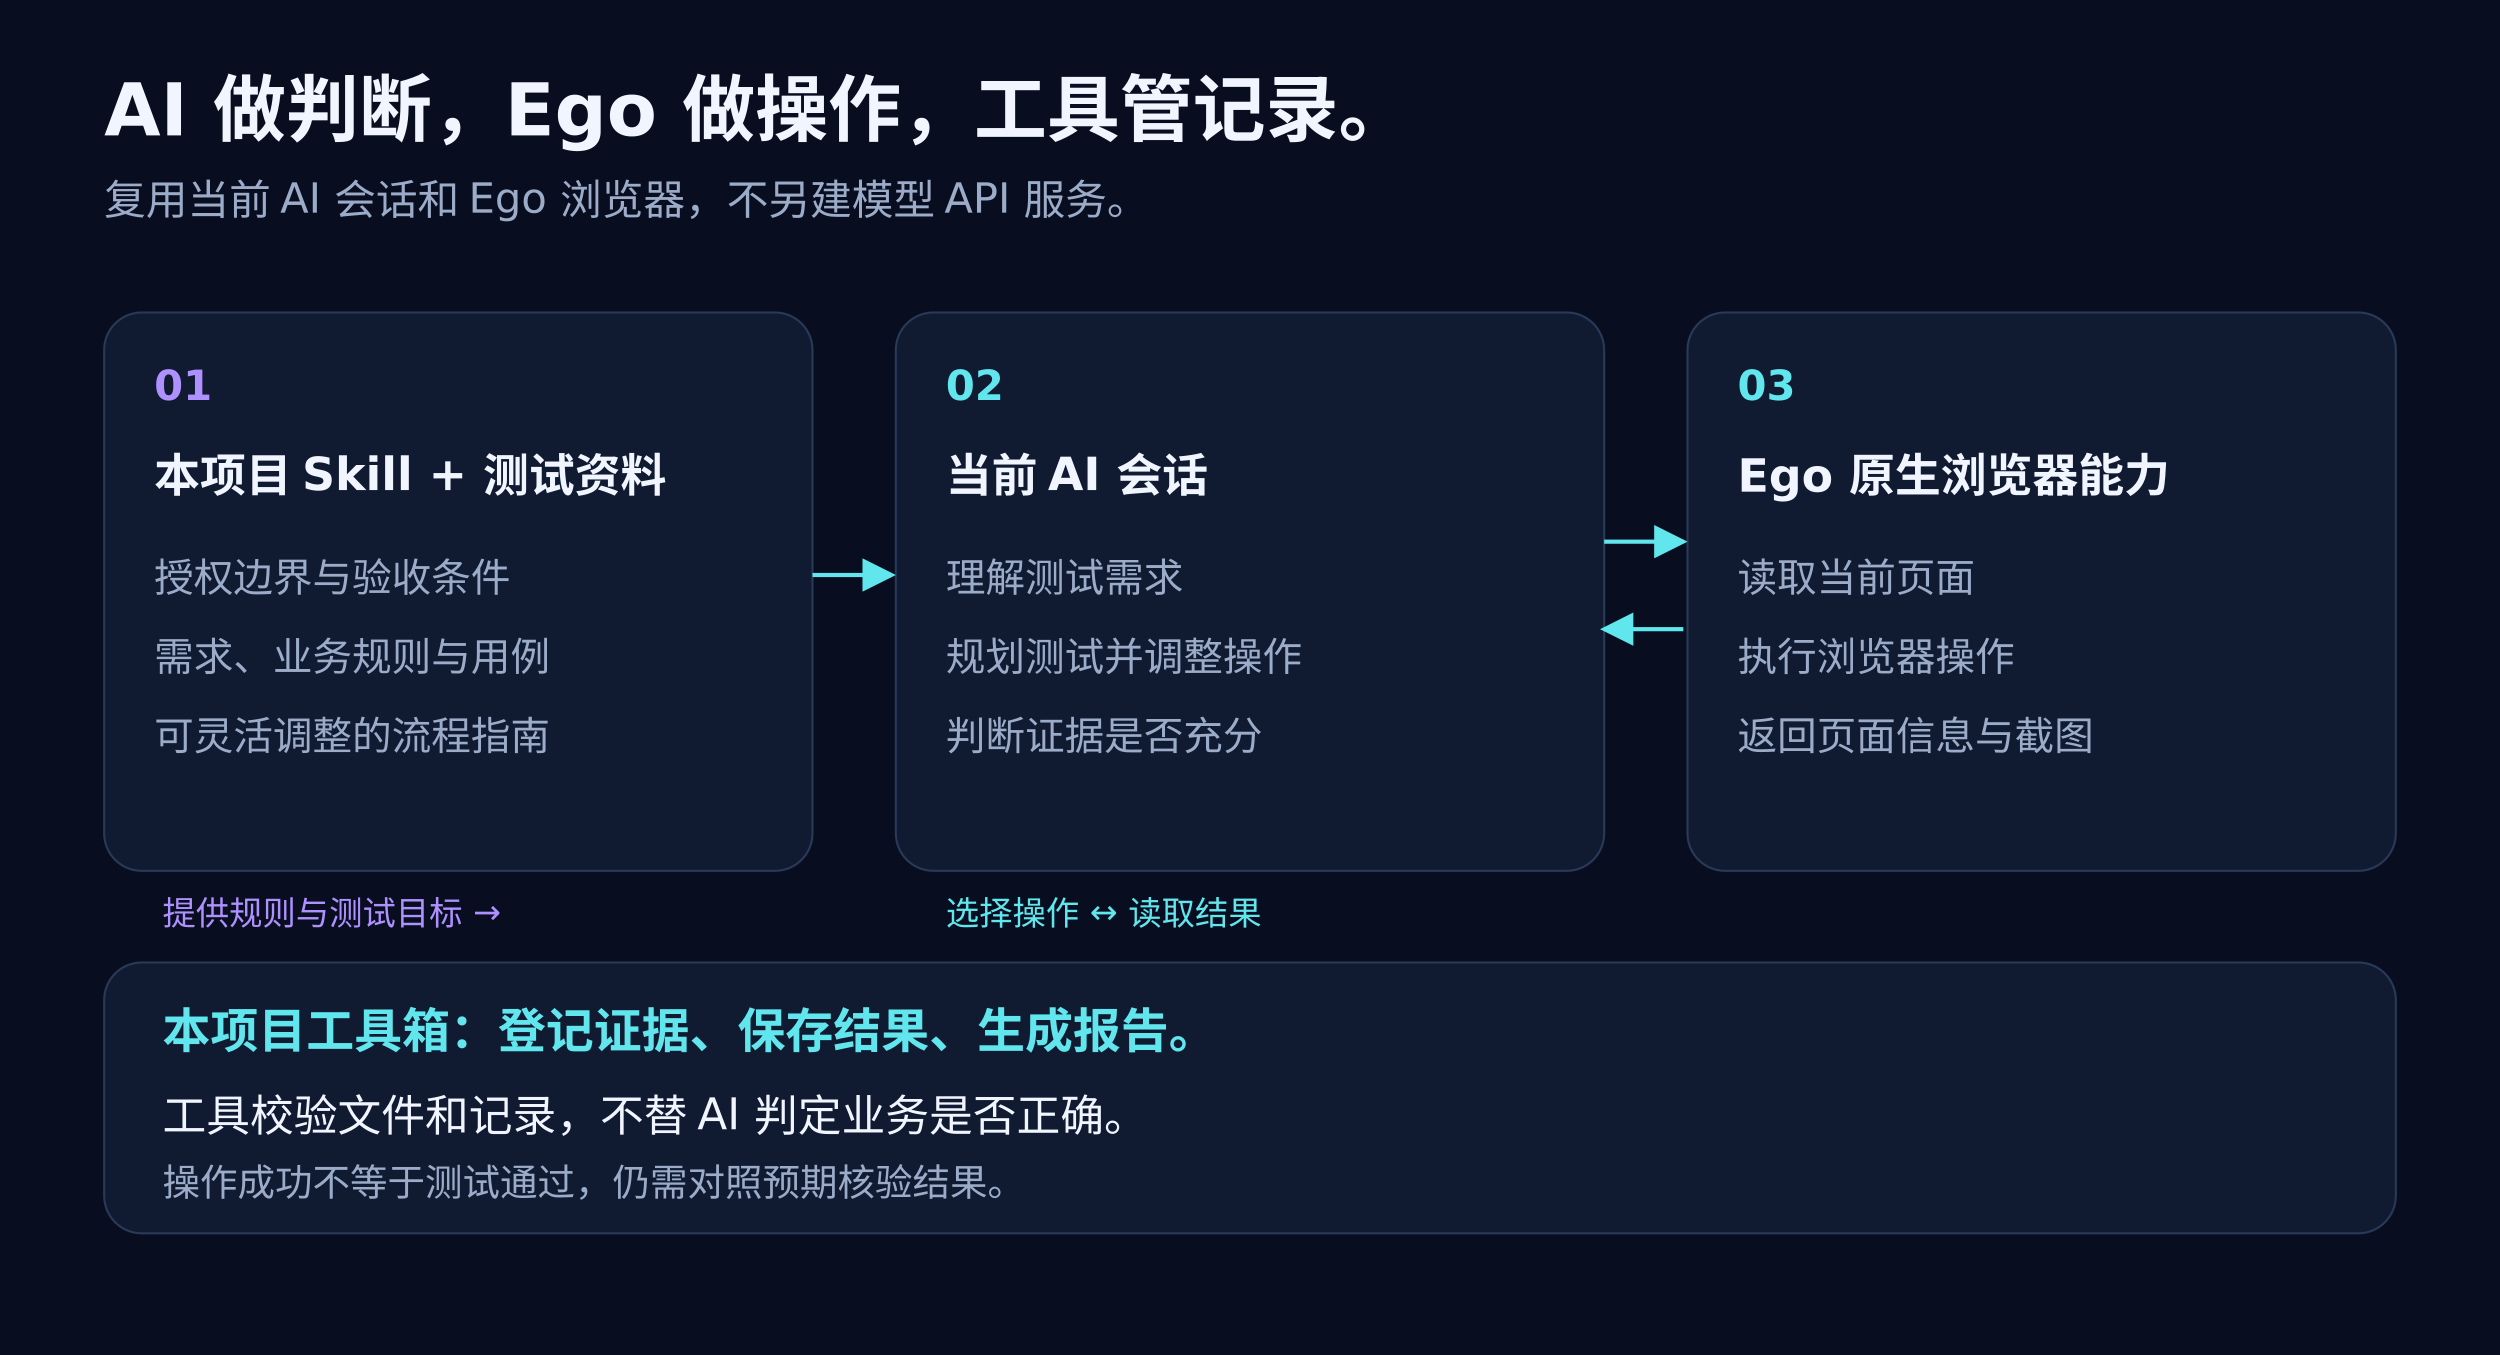
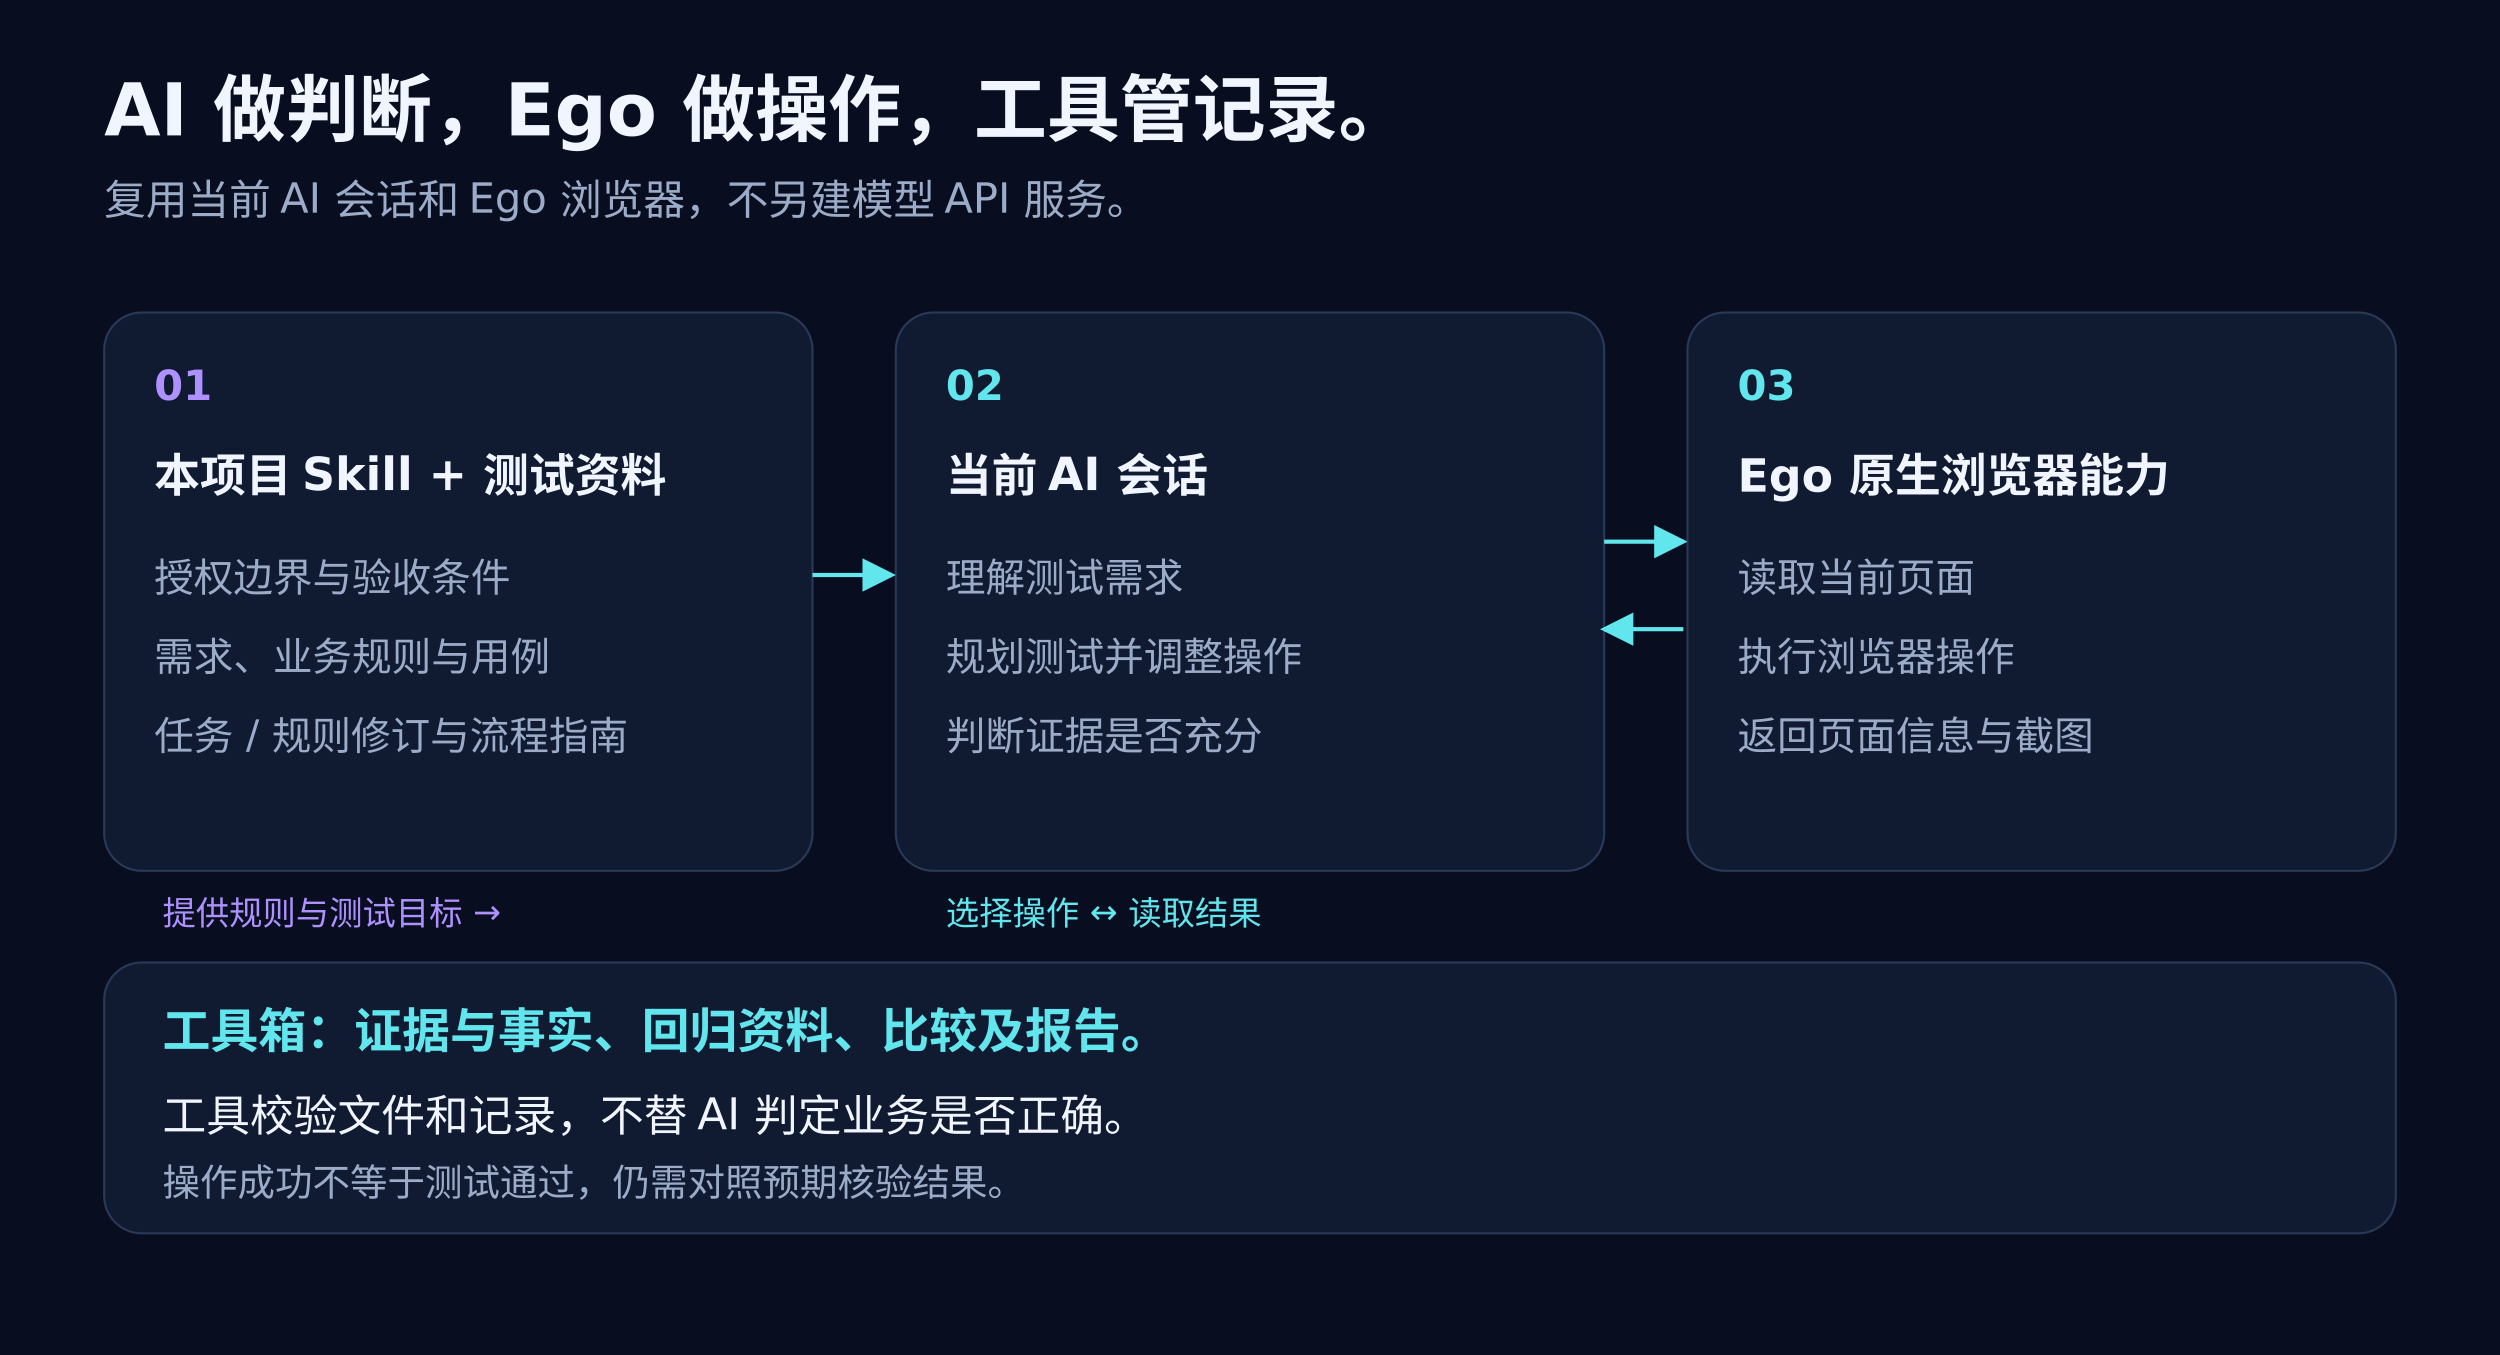
<svg xmlns="http://www.w3.org/2000/svg" width="1200" height="650" viewBox="0 0 1200 650" role="img" aria-label="谁负责什么？">
  <defs>
    <linearGradient id="g">
      <stop stop-color="#61e6ed" />
      <stop offset="1" stop-color="#ae91ff" />
    </linearGradient>
    <marker id="arrow" markerWidth="8" markerHeight="8" refX="7" refY="4" orient="auto">
      <path d="M0,0 L8,4 L0,8" fill="#61e6ed" />
    </marker>
  </defs>
  <g font-family="DejaVu Sans, Noto Sans CJK SC, sans-serif">
    <rect x="0" y="0" width="1200" height="650" rx="0" fill="#080e20" stroke="#080e20" />
    <path d="M0,2 H1200" stroke="url(#g)" stroke-width="4" />
    <text x="50" y="65" font-size="35" fill="#f1f5ff" font-weight="700">AI 做判断，Ego 做操作，工具管记录。</text>
    <text x="50" y="103" font-size="20" fill="#9cacc8" font-weight="400">复用当前 AI 会话和 Ego 浏览器，不另建模型 API 服务。</text>
    <rect x="430" y="150" width="340" height="268" rx="18" fill="#101b32" stroke="#293957" />
    <text x="454" y="192" font-size="20" fill="#61e6ed" font-weight="700">02</text>
    <text x="454" y="236" font-size="22" fill="#f1f5ff" font-weight="700">当前 AI 会话</text>
    <text x="454" y="284" font-size="19" fill="#9cacc8" font-weight="400">理解测试需求</text>
    <text x="454" y="322" font-size="19" fill="#9cacc8" font-weight="400">规划测试并调整操作</text>
    <text x="454" y="360" font-size="19" fill="#9cacc8" font-weight="400">判断证据是否充分</text>
    <rect x="50" y="150" width="340" height="268" rx="18" fill="#101b32" stroke="#293957" />
    <text x="74" y="192" font-size="20" fill="#ae91ff" font-weight="700">01</text>
    <text x="74" y="236" font-size="22" fill="#f1f5ff" font-weight="700">本项目 Skill + 测试资料</text>
    <text x="74" y="284" font-size="19" fill="#9cacc8" font-weight="400">授权边界与验收条件</text>
    <text x="74" y="322" font-size="19" fill="#9cacc8" font-weight="400">需求、业务规则与用例</text>
-     <text x="74" y="360" font-size="19" fill="#9cacc8" font-weight="400">可灵活调整的流程指南</text>
+     <text x="74" y="360" font-size="19" fill="#9cacc8" font-weight="400">任务 / 规则修订与流程指南</text>
    <rect x="810" y="150" width="340" height="268" rx="18" fill="#101b32" stroke="#293957" />
    <text x="834" y="192" font-size="20" fill="#61e6ed" font-weight="700">03</text>
    <text x="834" y="236" font-size="22" fill="#f1f5ff" font-weight="700">Ego 原生浏览器能力</text>
    <text x="834" y="284" font-size="19" fill="#9cacc8" font-weight="400">读取当前页面</text>
    <text x="834" y="322" font-size="19" fill="#9cacc8" font-weight="400">执行浏览器操作</text>
    <text x="834" y="360" font-size="19" fill="#9cacc8" font-weight="400">返回页面信息与截图</text>
    <path d="M390,276 L428,276" stroke="#61e6ed" stroke-width="2" fill="none" marker-end="url(#arrow)" />
    <path d="M770,260 L808,260" stroke="#61e6ed" stroke-width="2" fill="none" marker-end="url(#arrow)" />
    <path d="M808,302 L770,302" stroke="#61e6ed" stroke-width="2" fill="none" marker-end="url(#arrow)" />
    <text x="78" y="444" font-size="16" fill="#ae91ff" font-weight="400">提供规则与测试目标 →</text>
    <text x="454" y="444" font-size="16" fill="#61e6ed" font-weight="400">选择操作 ↔ 读取结果</text>
    <rect x="50" y="462" width="1100" height="130" rx="18" fill="#101b32" stroke="#293957" />
-     <text x="78" y="503" font-size="23" fill="#61e6ed" font-weight="700">本项目工具箱：登记证据、保存结果、生成报告。</text>
+     <text x="78" y="503" font-size="23" fill="#61e6ed" font-weight="700">工具箱：证据与事实、回归资料、比较及报告。</text>
    <text x="78" y="543" font-size="21" fill="#f1f5ff" font-weight="400">工具校验文件和记录，不替 AI 判定业务是否正确。</text>
    <text x="78" y="574" font-size="18" fill="#9cacc8" font-weight="400">操作成功不等于测试通过，仍需对照预期核验结果。</text>
  </g>
</svg>
